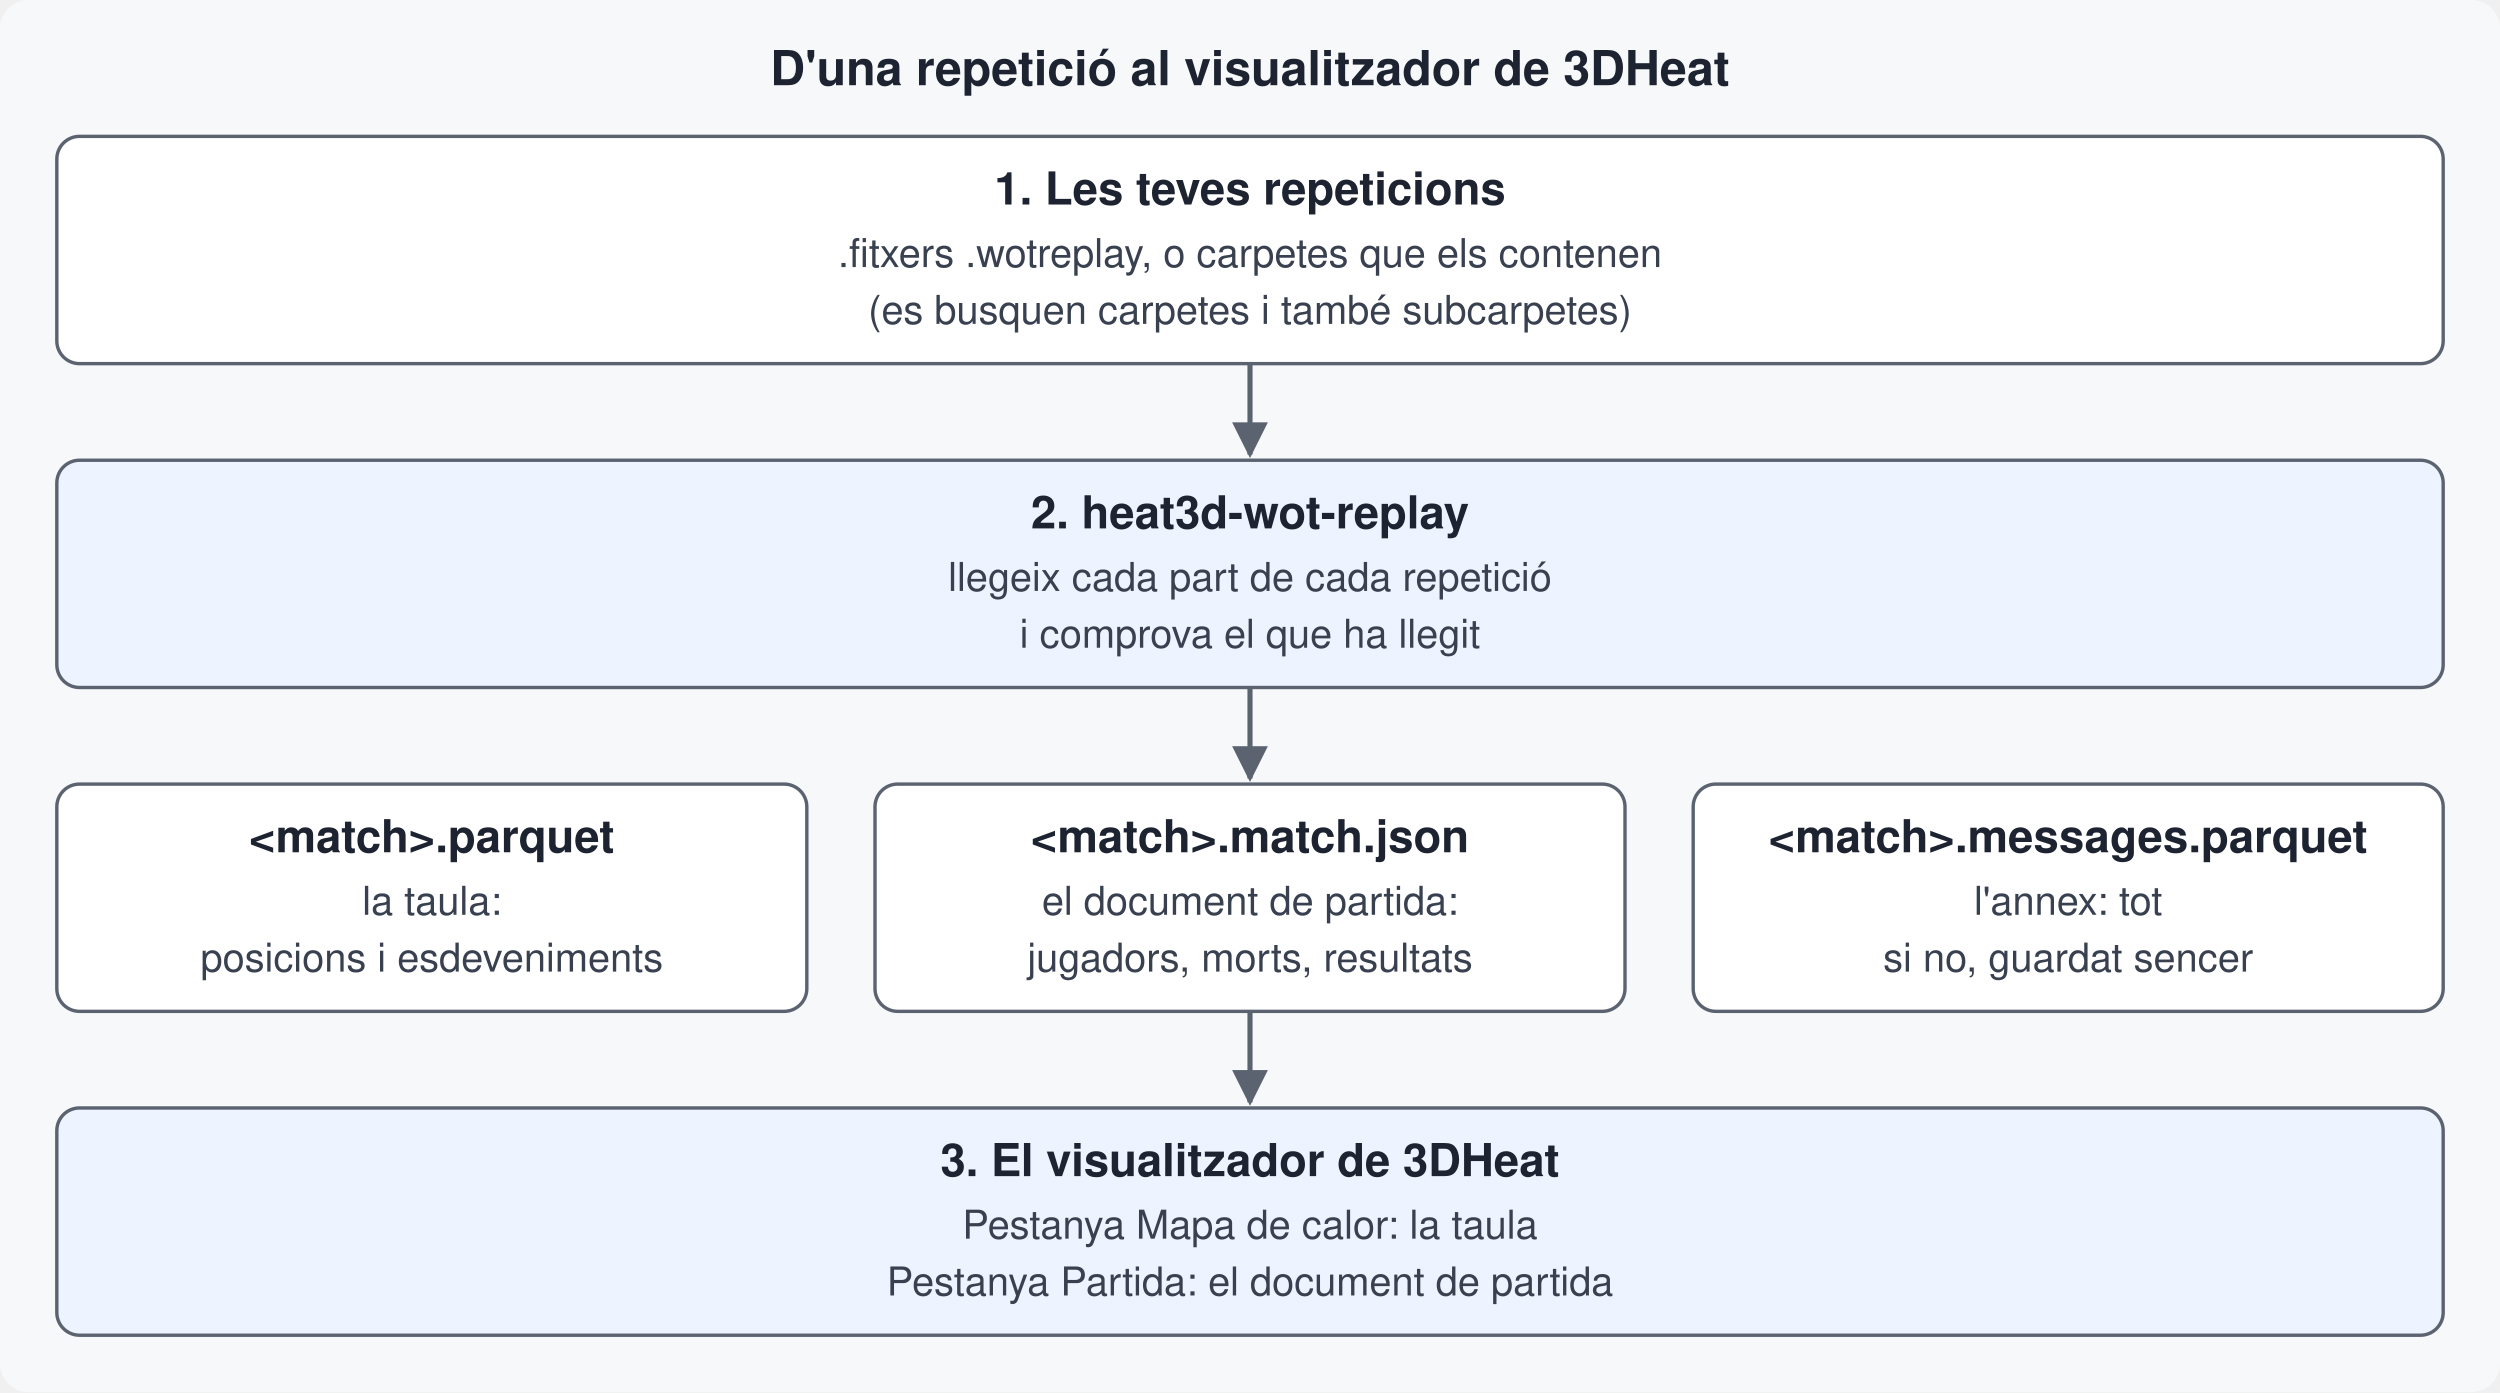
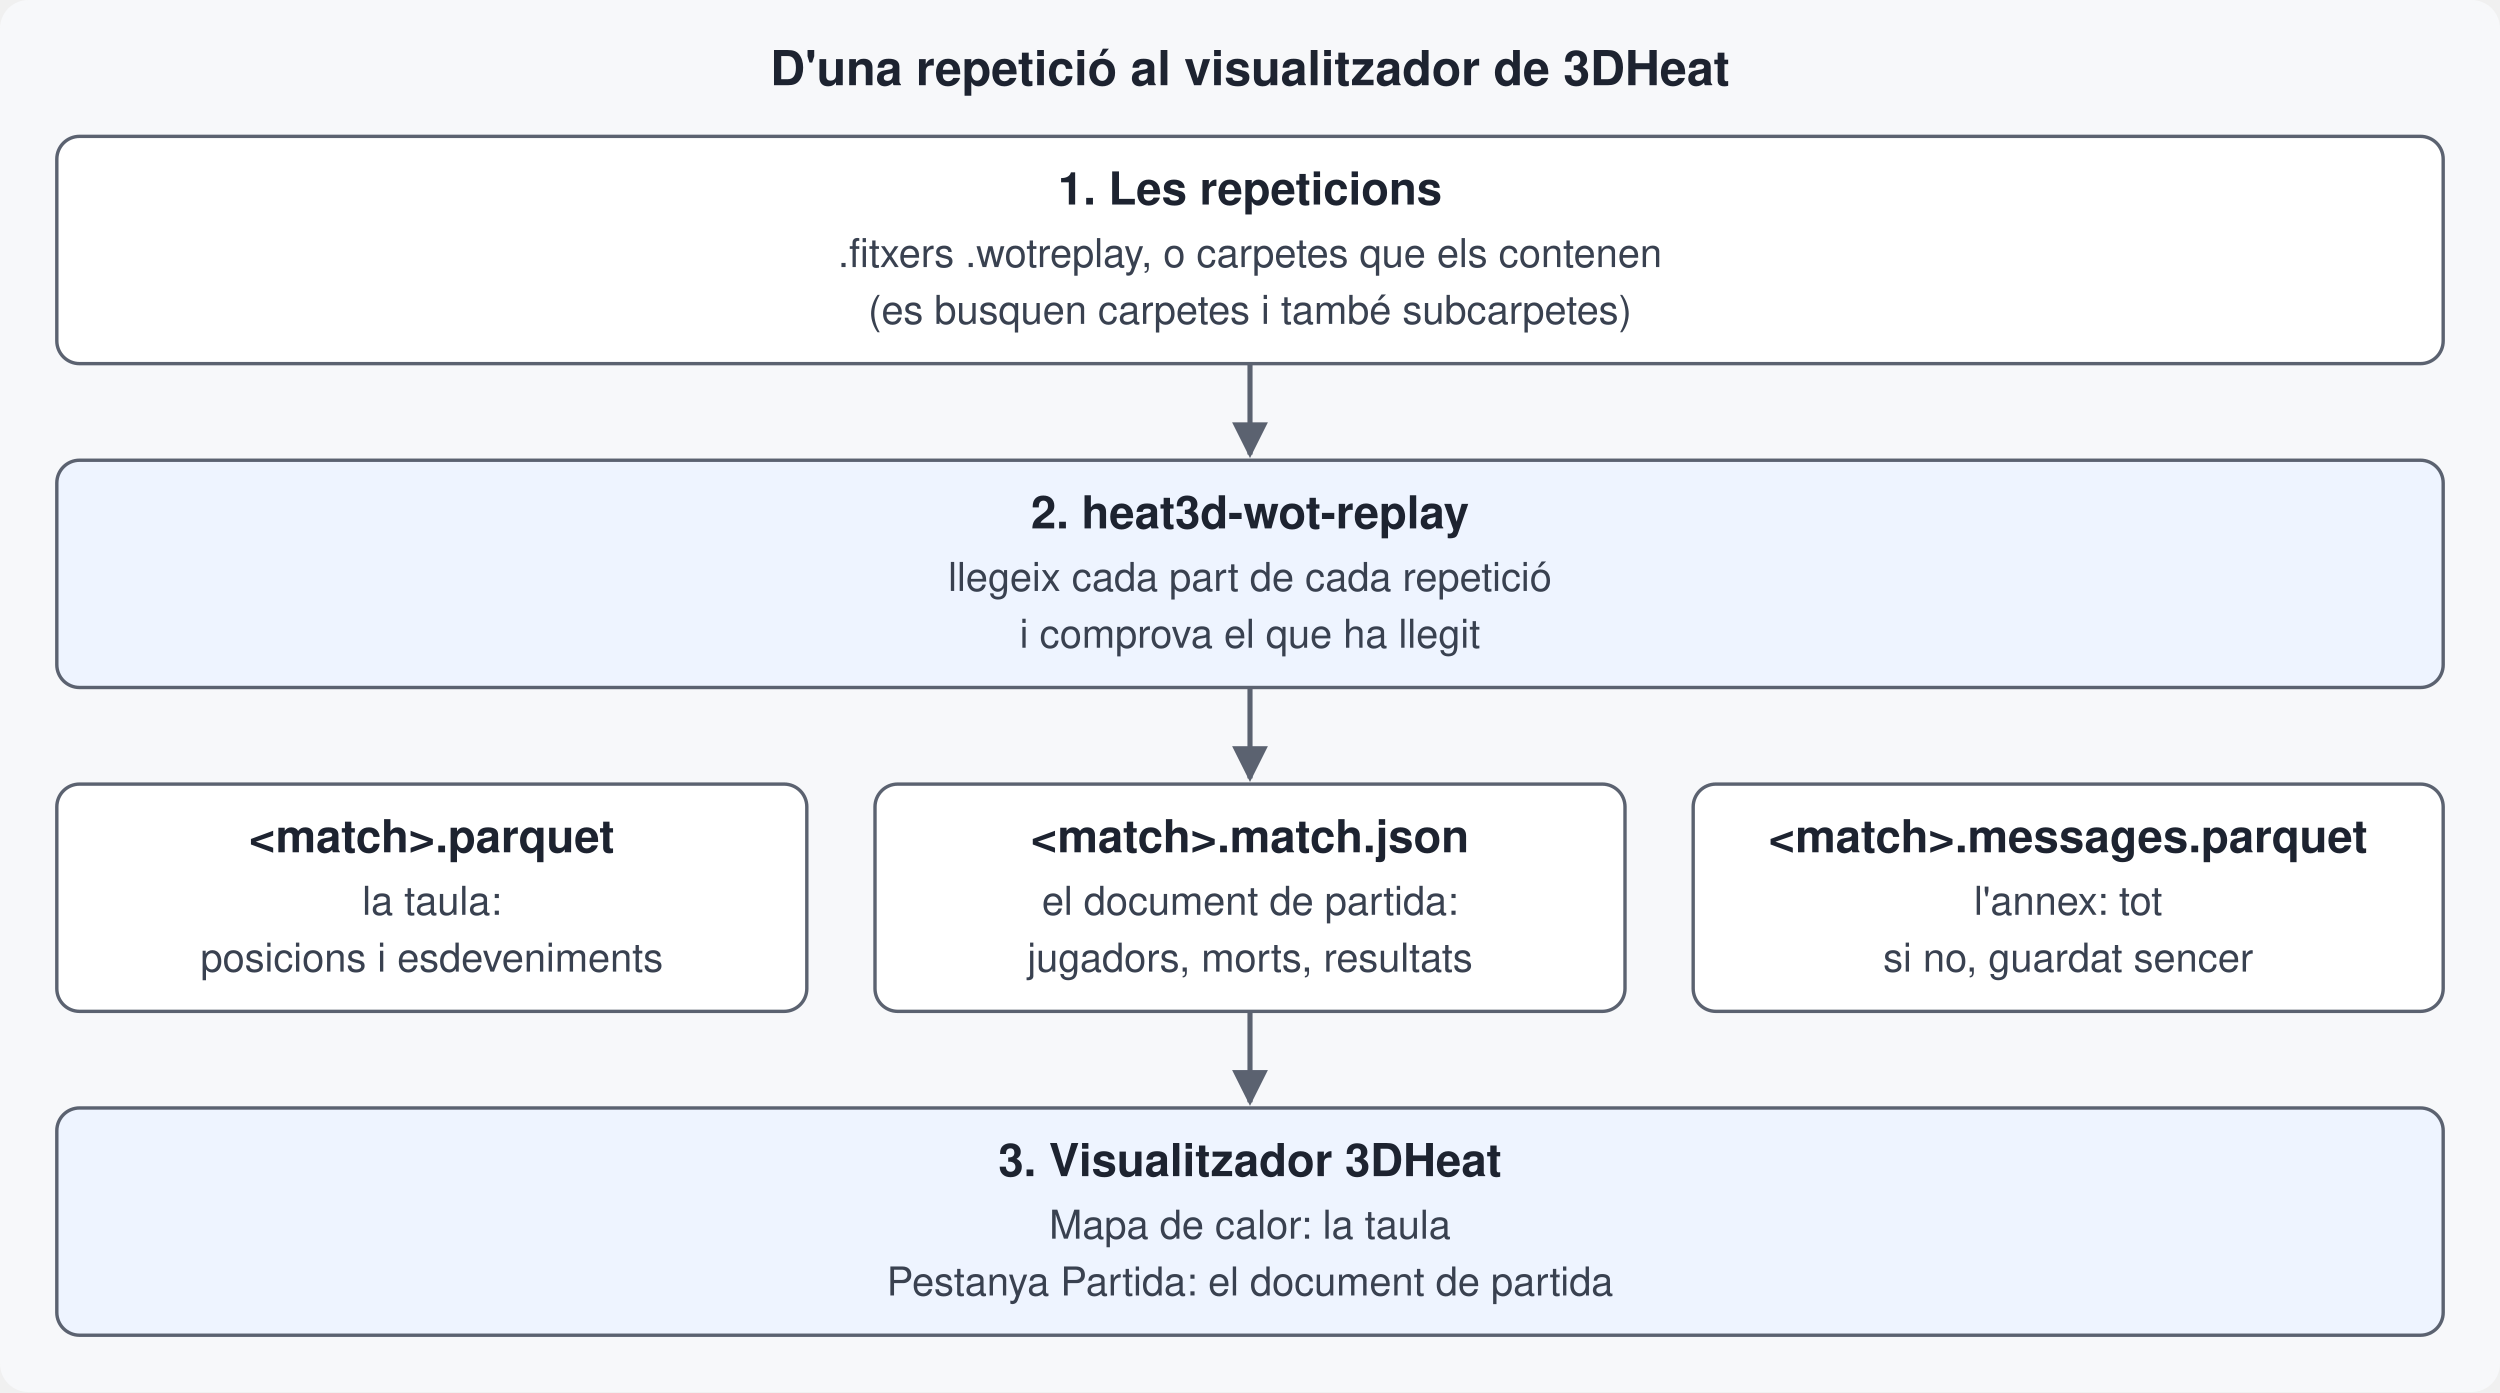
<svg xmlns="http://www.w3.org/2000/svg" width="880" height="490" viewBox="0 0 880 490" role="img" aria-label="From a replay to the 3DHeat viewer">
  <defs>
    <marker id="a" viewBox="0 0 10 10" refX="9" refY="5" markerWidth="7" markerHeight="7" orient="auto">
      <path d="M0,0 L10,5 L0,10 z" fill="#5b6270" />
    </marker>
  </defs>
  <rect width="880" height="490" rx="10" fill="#f7f8fa" />
  <text x="440" y="30" font-family="Segoe UI,Helvetica,Arial,sans-serif" font-size="17" font-weight="600" text-anchor="middle" fill="#1d2330">D'una repetició al visualitzador de 3DHeat</text>
  <rect x="20" y="48" width="840" height="80" rx="8" fill="#ffffff" stroke="#5b6270" stroke-width="1.2" />
-   <text x="440" y="72" font-family="Segoe UI,Helvetica,Arial,sans-serif" font-size="16" font-weight="600" text-anchor="middle" fill="#1d2330">1. Les teves repeticions</text>
+   <text x="440" y="72" font-family="Segoe UI,Helvetica,Arial,sans-serif" font-size="16" font-weight="600" text-anchor="middle" fill="#1d2330">1. Les repeticions</text>
  <text x="440" y="94" font-family="Segoe UI,Helvetica,Arial,sans-serif" font-size="14" text-anchor="middle" fill="#394150">.fitxers .wotreplay, o carpetes que els contenen</text>
  <text x="440" y="114" font-family="Segoe UI,Helvetica,Arial,sans-serif" font-size="14" text-anchor="middle" fill="#394150">(es busquen carpetes i també subcarpetes)</text>
  <line x1="440" y1="128" x2="440" y2="160" stroke="#5b6270" stroke-width="1.8" marker-end="url(#a)" />
  <rect x="20" y="162" width="840" height="80" rx="8" fill="#eef4ff" stroke="#5b6270" stroke-width="1.2" />
  <text x="440" y="186" font-family="Segoe UI,Helvetica,Arial,sans-serif" font-size="16" font-weight="600" text-anchor="middle" fill="#1d2330">2. heat3d-wot-replay</text>
  <text x="440" y="208" font-family="Segoe UI,Helvetica,Arial,sans-serif" font-size="14" text-anchor="middle" fill="#394150">llegeix cada part de cada repetició</text>
  <text x="440" y="228" font-family="Segoe UI,Helvetica,Arial,sans-serif" font-size="14" text-anchor="middle" fill="#394150">i comprova el que ha llegit</text>
  <line x1="440" y1="242" x2="440" y2="274" stroke="#5b6270" stroke-width="1.8" marker-end="url(#a)" />
  <rect x="20" y="276" width="264" height="80" rx="8" fill="#ffffff" stroke="#5b6270" stroke-width="1.2" />
  <text x="152" y="300" font-family="Segoe UI,Helvetica,Arial,sans-serif" font-size="16" font-weight="600" text-anchor="middle" fill="#1d2330">&lt;match&gt;.parquet</text>
  <text x="152" y="322" font-family="Segoe UI,Helvetica,Arial,sans-serif" font-size="14" text-anchor="middle" fill="#394150">la taula:</text>
  <text x="152" y="342" font-family="Segoe UI,Helvetica,Arial,sans-serif" font-size="14" text-anchor="middle" fill="#394150">posicions i esdeveniments</text>
  <rect x="308" y="276" width="264" height="80" rx="8" fill="#ffffff" stroke="#5b6270" stroke-width="1.2" />
  <text x="440" y="300" font-family="Segoe UI,Helvetica,Arial,sans-serif" font-size="16" font-weight="600" text-anchor="middle" fill="#1d2330">&lt;match&gt;.match.json</text>
  <text x="440" y="322" font-family="Segoe UI,Helvetica,Arial,sans-serif" font-size="14" text-anchor="middle" fill="#394150">el document de partida:</text>
  <text x="440" y="342" font-family="Segoe UI,Helvetica,Arial,sans-serif" font-size="14" text-anchor="middle" fill="#394150">jugadors, morts, resultats</text>
  <rect x="596" y="276" width="264" height="80" rx="8" fill="#ffffff" stroke="#5b6270" stroke-width="1.2" />
  <text x="728" y="300" font-family="Segoe UI,Helvetica,Arial,sans-serif" font-size="16" font-weight="600" text-anchor="middle" fill="#1d2330">&lt;match&gt;.messages.parquet</text>
  <text x="728" y="322" font-family="Segoe UI,Helvetica,Arial,sans-serif" font-size="14" text-anchor="middle" fill="#394150">l'annex: tot</text>
  <text x="728" y="342" font-family="Segoe UI,Helvetica,Arial,sans-serif" font-size="14" text-anchor="middle" fill="#394150">si no, guardat sencer</text>
  <line x1="440" y1="356" x2="440" y2="388" stroke="#5b6270" stroke-width="1.8" marker-end="url(#a)" />
  <rect x="20" y="390" width="840" height="80" rx="8" fill="#eef4ff" stroke="#5b6270" stroke-width="1.2" />
-   <text x="440" y="414" font-family="Segoe UI,Helvetica,Arial,sans-serif" font-size="16" font-weight="600" text-anchor="middle" fill="#1d2330">3. El visualitzador de 3DHeat</text>
-   <text x="440" y="436" font-family="Segoe UI,Helvetica,Arial,sans-serif" font-size="14" text-anchor="middle" fill="#394150">Pestanya Mapa de calor: la taula</text>
+   <text x="440" y="414" font-family="Segoe UI,Helvetica,Arial,sans-serif" font-size="16" font-weight="600" text-anchor="middle" fill="#1d2330">3. Visualitzador 3DHeat</text>
+   <text x="440" y="436" font-family="Segoe UI,Helvetica,Arial,sans-serif" font-size="14" text-anchor="middle" fill="#394150">Mapa de calor: la taula</text>
  <text x="440" y="456" font-family="Segoe UI,Helvetica,Arial,sans-serif" font-size="14" text-anchor="middle" fill="#394150">Pestanya Partida: el document de partida</text>
</svg>
